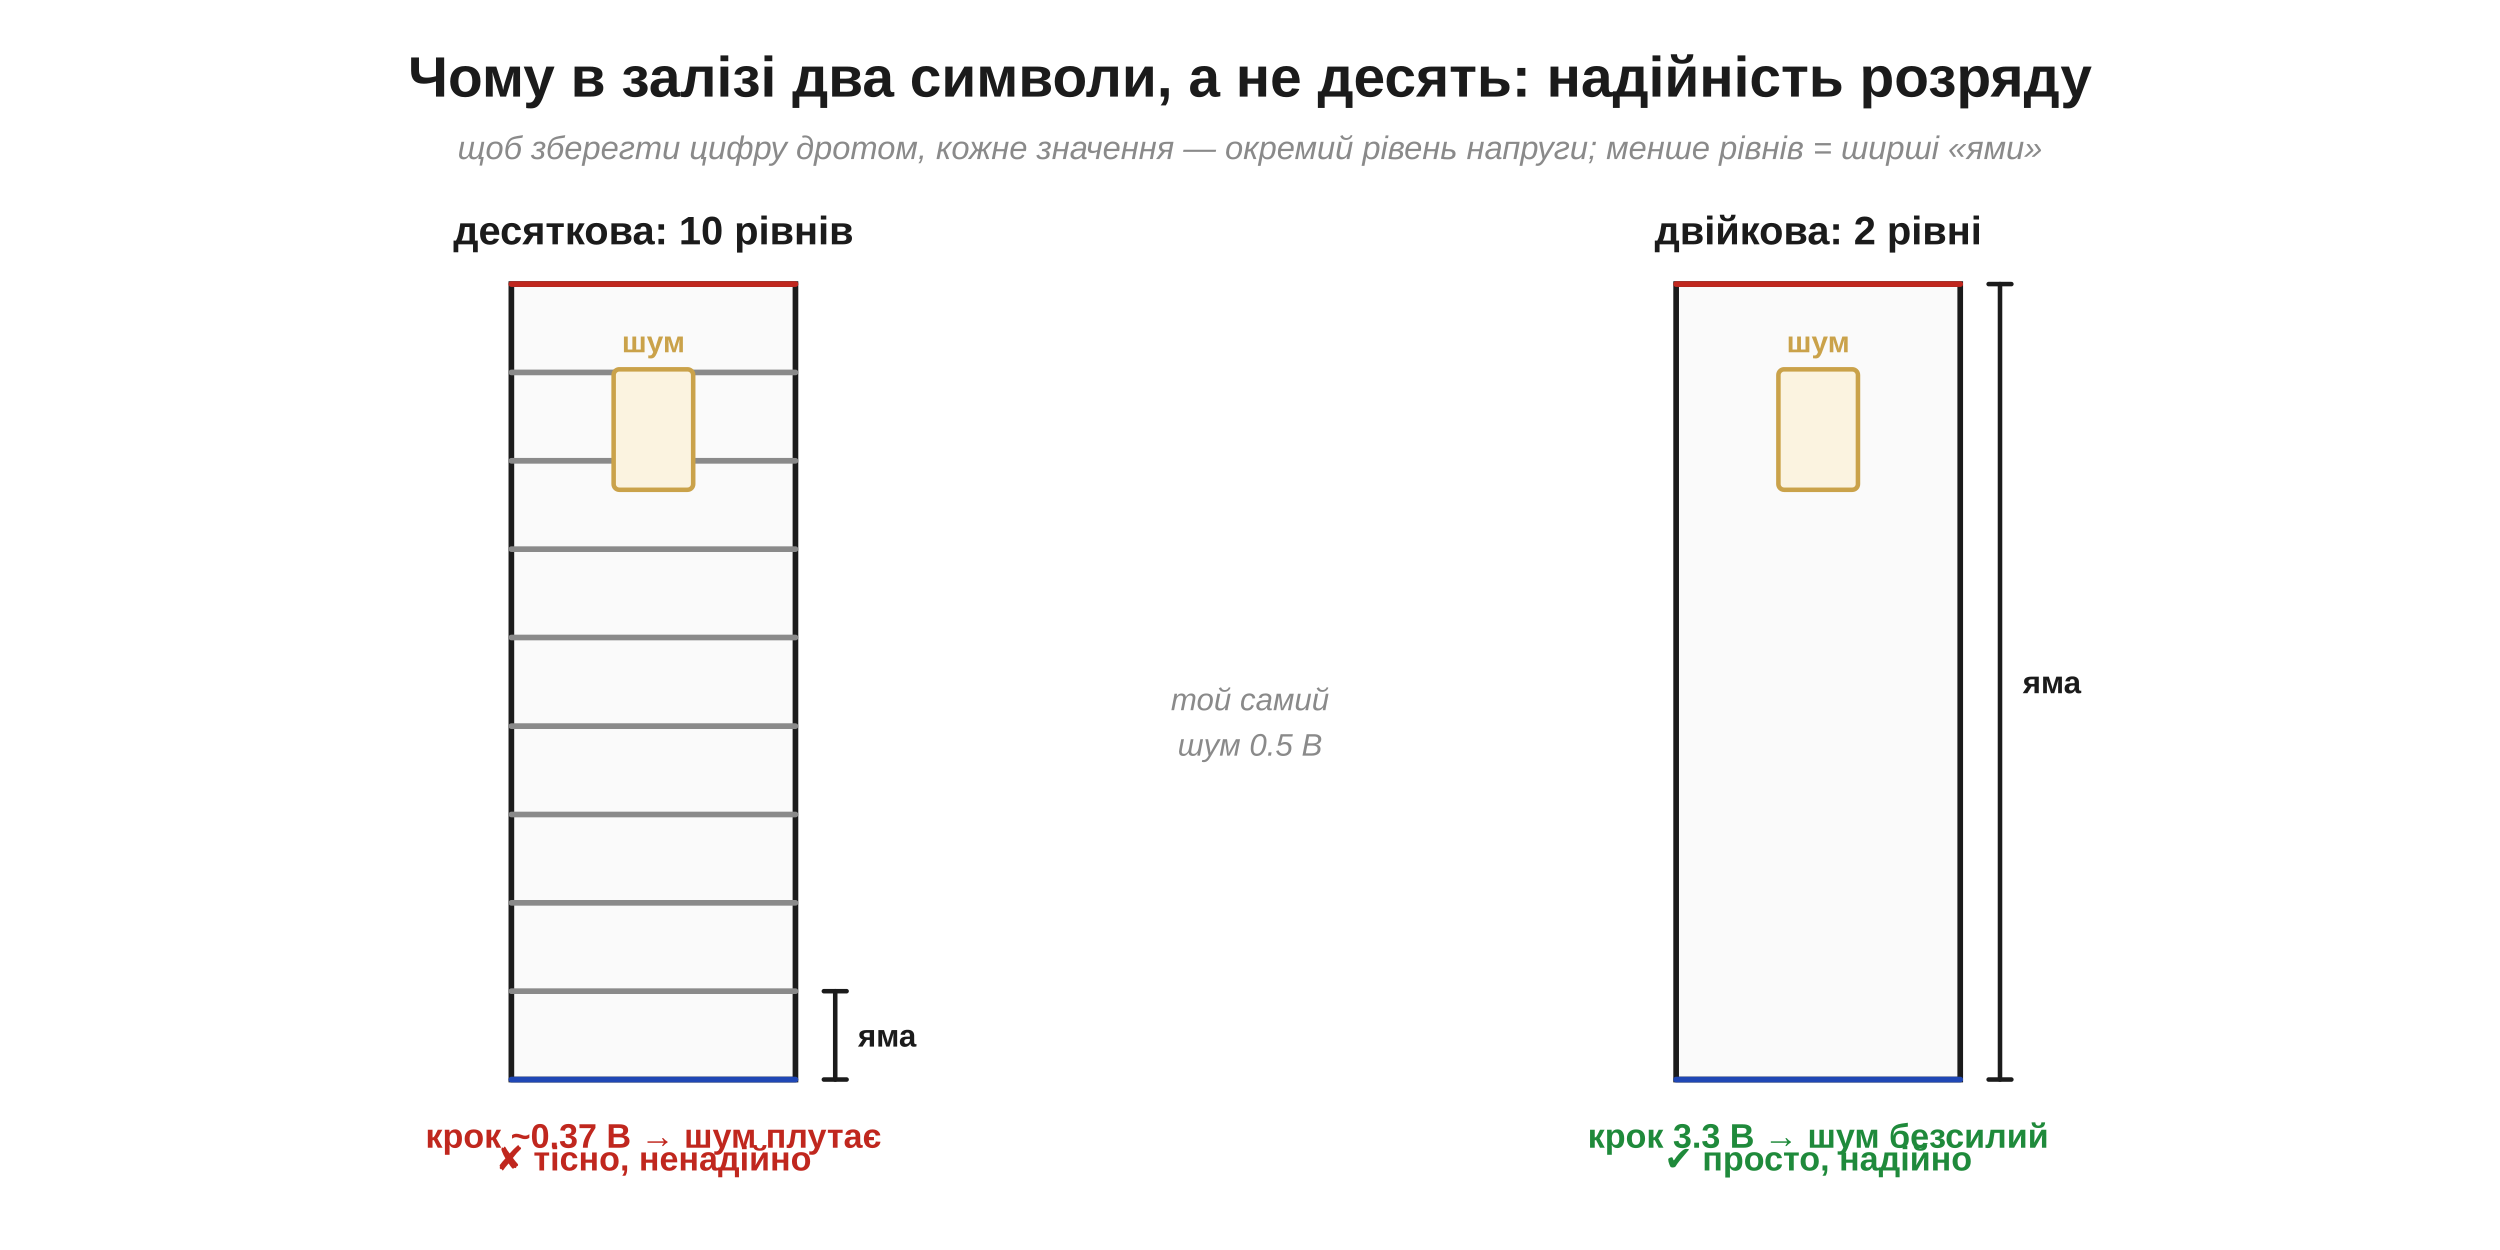
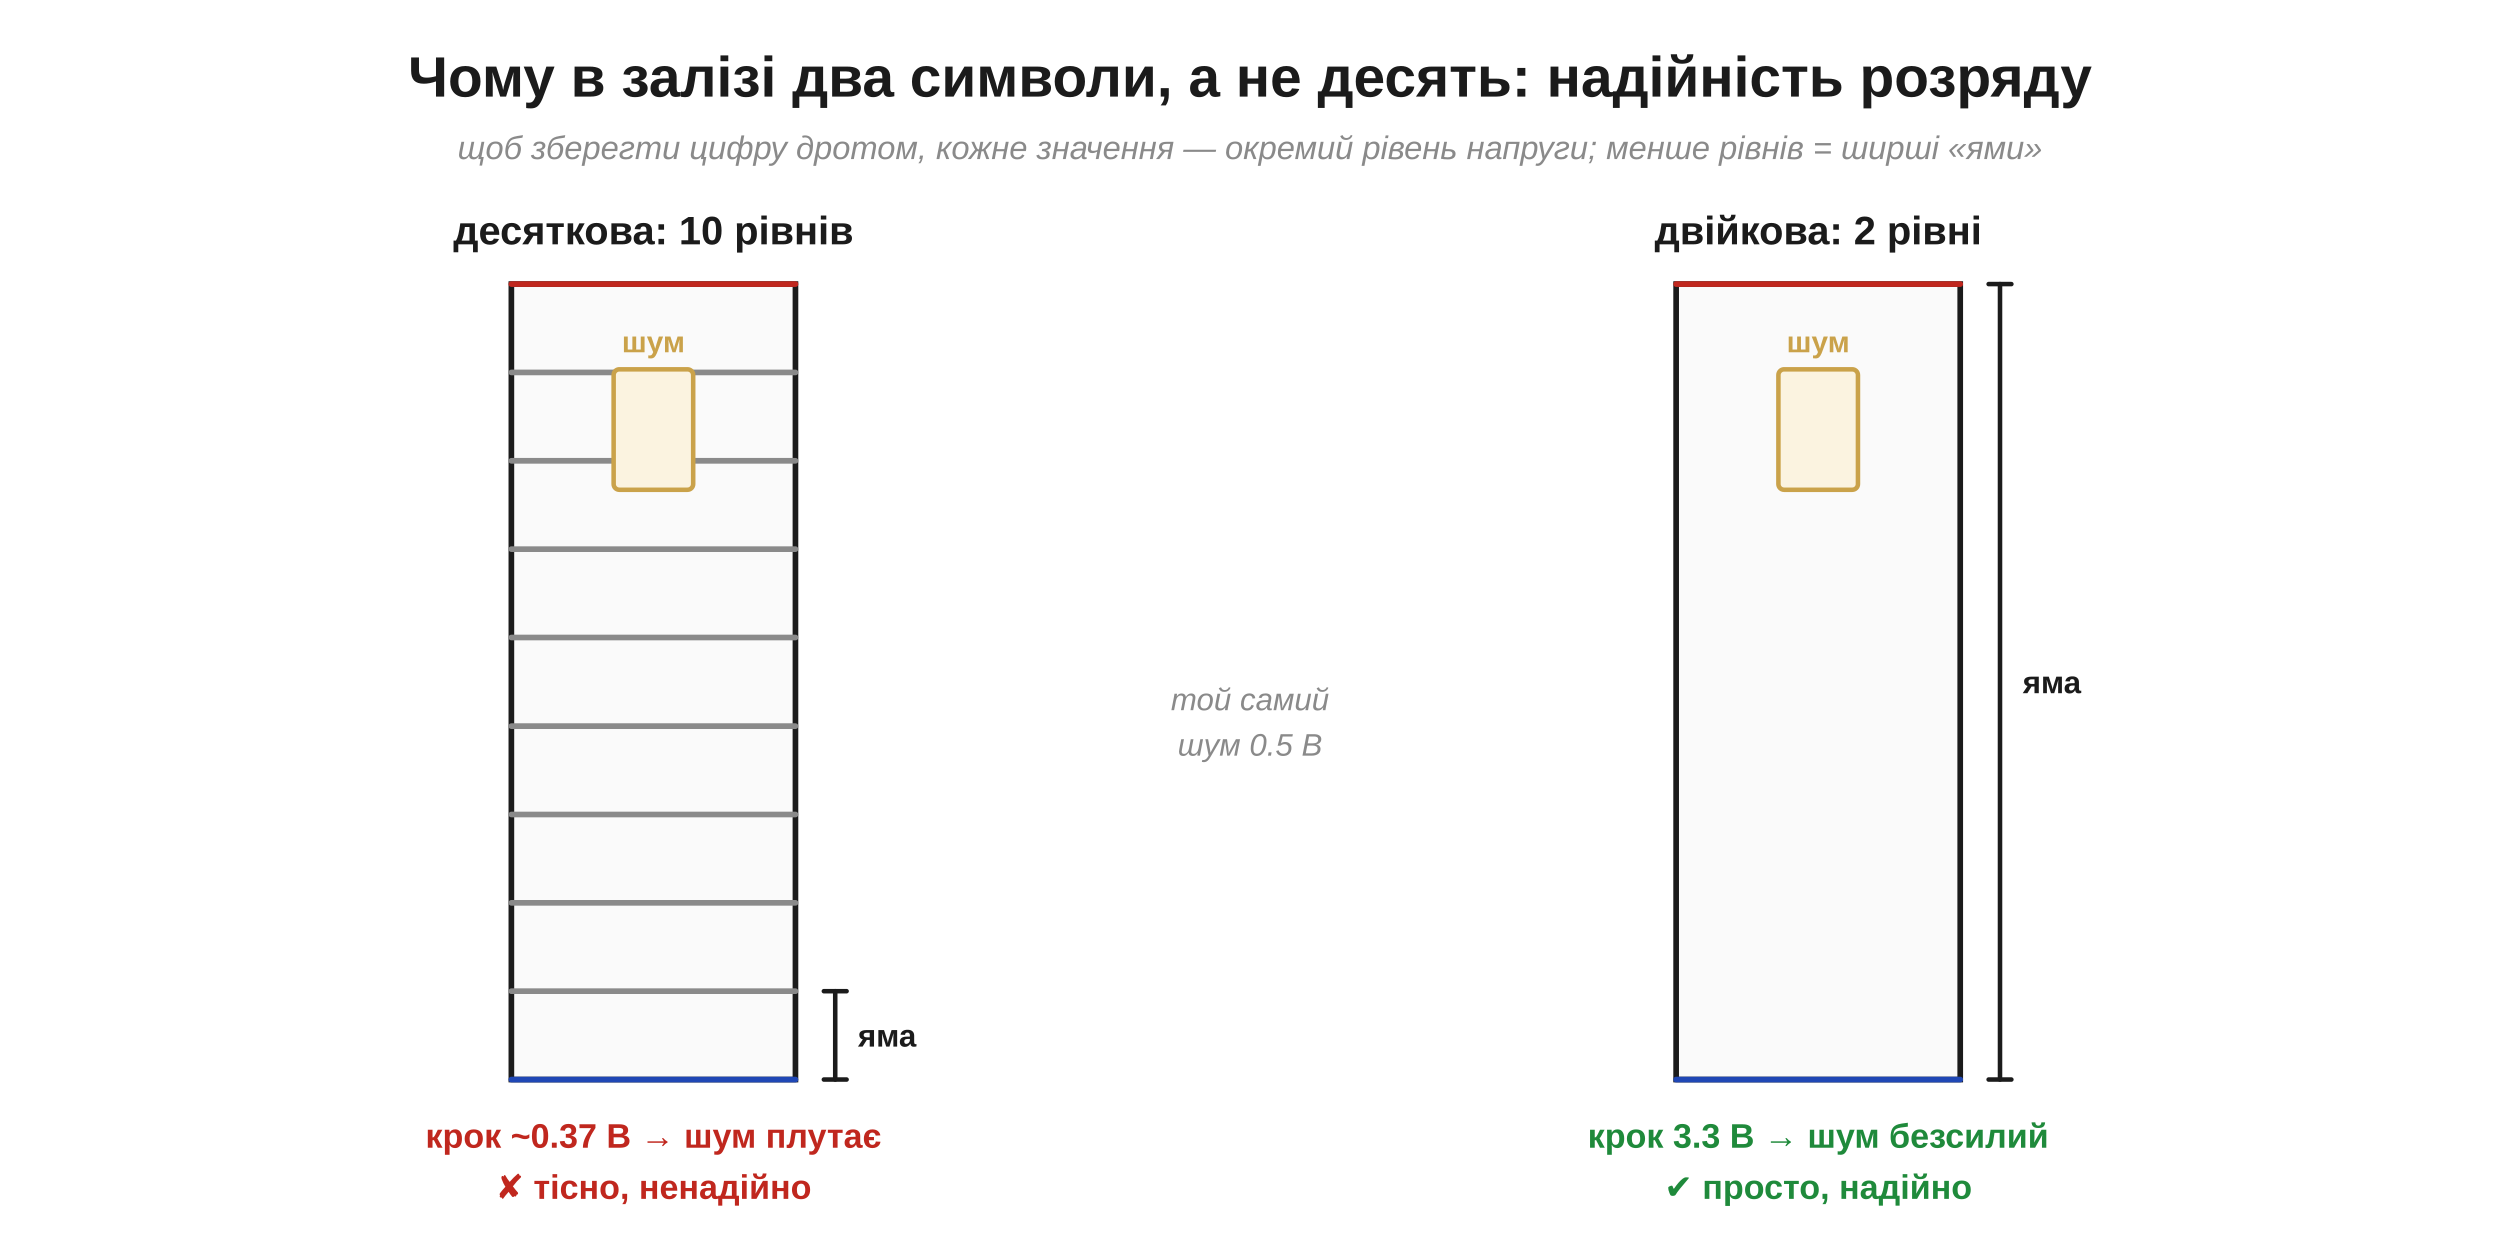
<svg xmlns="http://www.w3.org/2000/svg" width="880" height="440" viewBox="0 0 880 440">
  <rect width="880" height="440" fill="#ffffff" />
  <defs>
    <marker id="aInk" markerWidth="11" markerHeight="11" refX="8" refY="3.2" orient="auto" markerUnits="strokeWidth">
      <path d="M0,0 L8.5,3.2 L0,6.4 Z" fill="#1b1b1b" />
    </marker>
    <marker id="aRed" markerWidth="11" markerHeight="11" refX="8" refY="3.2" orient="auto" markerUnits="strokeWidth">
      <path d="M0,0 L8.5,3.2 L0,6.4 Z" fill="#c0271e" />
    </marker>
    <marker id="aBlue" markerWidth="11" markerHeight="11" refX="8" refY="3.2" orient="auto" markerUnits="strokeWidth">
      <path d="M0,0 L8.5,3.2 L0,6.4 Z" fill="#1f47b5" />
    </marker>
    <marker id="aGreen" markerWidth="11" markerHeight="11" refX="8" refY="3.2" orient="auto" markerUnits="strokeWidth">
      <path d="M0,0 L8.5,3.2 L0,6.4 Z" fill="#1f8a3b" />
    </marker>
  </defs>
  <text x="440.0" y="34.0" font-family="Segoe UI, Arial, Helvetica, sans-serif" font-size="20" fill="#1b1b1b" text-anchor="middle" font-weight="bold" font-style="normal">Чому в залізі два символи, а не десять: надійність розряду</text>
  <text x="440.0" y="56.0" font-family="Segoe UI, Arial, Helvetica, sans-serif" font-size="11.5" fill="#8a8a8a" text-anchor="middle" font-weight="normal" font-style="italic">щоб зберегти цифру дротом, кожне значення — окремий рівень напруги; менше рівнів = ширші «ями»</text>
  <text x="230.0" y="86.0" font-family="Segoe UI, Arial, Helvetica, sans-serif" font-size="14" fill="#1b1b1b" text-anchor="middle" font-weight="bold" font-style="normal">десяткова: 10 рівнів</text>
  <rect x="180.0" y="100.0" width="100.0" height="280.0" rx="0" fill="#fafafa" stroke="#1b1b1b" stroke-width="2" />
  <line x1="180.0" y1="380.0" x2="280.0" y2="380.0" stroke="#1f47b5" stroke-width="2" stroke-linecap="round" />
  <line x1="180.0" y1="348.9" x2="280.0" y2="348.9" stroke="#8a8a8a" stroke-width="2" stroke-linecap="round" />
  <line x1="180.0" y1="317.8" x2="280.0" y2="317.8" stroke="#8a8a8a" stroke-width="2" stroke-linecap="round" />
  <line x1="180.0" y1="286.7" x2="280.0" y2="286.7" stroke="#8a8a8a" stroke-width="2" stroke-linecap="round" />
  <line x1="180.0" y1="255.6" x2="280.0" y2="255.6" stroke="#8a8a8a" stroke-width="2" stroke-linecap="round" />
  <line x1="180.0" y1="224.4" x2="280.0" y2="224.4" stroke="#8a8a8a" stroke-width="2" stroke-linecap="round" />
  <line x1="180.0" y1="193.3" x2="280.0" y2="193.3" stroke="#8a8a8a" stroke-width="2" stroke-linecap="round" />
  <line x1="180.0" y1="162.2" x2="280.0" y2="162.2" stroke="#8a8a8a" stroke-width="2" stroke-linecap="round" />
  <line x1="180.0" y1="131.1" x2="280.0" y2="131.1" stroke="#8a8a8a" stroke-width="2" stroke-linecap="round" />
  <line x1="180.0" y1="100.0" x2="280.0" y2="100.0" stroke="#c0271e" stroke-width="2" stroke-linecap="round" />
  <line x1="294.0" y1="380.0" x2="294.0" y2="348.9" stroke="#1b1b1b" stroke-width="1.6" stroke-linecap="round" />
  <line x1="290.0" y1="380.0" x2="298.0" y2="380.0" stroke="#1b1b1b" stroke-width="1.6" stroke-linecap="round" />
  <line x1="290.0" y1="348.9" x2="298.0" y2="348.9" stroke="#1b1b1b" stroke-width="1.6" stroke-linecap="round" />
  <text x="302.0" y="368.4" font-family="Segoe UI, Arial, Helvetica, sans-serif" font-size="11" fill="#1b1b1b" text-anchor="start" font-weight="bold" font-style="normal">яма</text>
  <rect x="216.0" y="130.0" width="28.0" height="42.4" rx="2" fill="#fbf3e0" stroke="#caa24a" stroke-width="1.6" />
  <text x="230.0" y="124.0" font-family="Segoe UI, Arial, Helvetica, sans-serif" font-size="10.5" fill="#caa24a" text-anchor="middle" font-weight="bold" font-style="normal">шум</text>
  <text x="230.0" y="404.0" font-family="Segoe UI, Arial, Helvetica, sans-serif" font-size="12" fill="#c0271e" text-anchor="middle" font-weight="bold" font-style="normal">крок ~0.37 В → шум плутає</text>
-   <text x="230.0" y="412.0" font-family="Segoe UI, Arial, Helvetica, sans-serif" font-size="12" fill="#c0271e" text-anchor="middle" font-weight="bold" font-style="normal">✘ тісно, ненадійно</text>
+   <text x="230.0" y="422.0" font-family="Segoe UI, Arial, Helvetica, sans-serif" font-size="12" fill="#c0271e" text-anchor="middle" font-weight="bold" font-style="normal">✘ тісно, ненадійно</text>
  <text x="640.0" y="86.0" font-family="Segoe UI, Arial, Helvetica, sans-serif" font-size="14" fill="#1b1b1b" text-anchor="middle" font-weight="bold" font-style="normal">двійкова: 2 рівні</text>
  <rect x="590.0" y="100.0" width="100.0" height="280.0" rx="0" fill="#fafafa" stroke="#1b1b1b" stroke-width="2" />
  <line x1="590.0" y1="380.0" x2="690.0" y2="380.0" stroke="#1f47b5" stroke-width="2" stroke-linecap="round" />
  <line x1="590.0" y1="100.0" x2="690.0" y2="100.0" stroke="#c0271e" stroke-width="2" stroke-linecap="round" />
  <line x1="704.0" y1="380.0" x2="704.0" y2="100.0" stroke="#1b1b1b" stroke-width="1.6" stroke-linecap="round" />
  <line x1="700.0" y1="380.0" x2="708.0" y2="380.0" stroke="#1b1b1b" stroke-width="1.6" stroke-linecap="round" />
  <line x1="700.0" y1="100.0" x2="708.0" y2="100.0" stroke="#1b1b1b" stroke-width="1.6" stroke-linecap="round" />
  <text x="712.0" y="244.0" font-family="Segoe UI, Arial, Helvetica, sans-serif" font-size="11" fill="#1b1b1b" text-anchor="start" font-weight="bold" font-style="normal">яма</text>
  <rect x="626.0" y="130.0" width="28.0" height="42.4" rx="2" fill="#fbf3e0" stroke="#caa24a" stroke-width="1.6" />
  <text x="640.0" y="124.0" font-family="Segoe UI, Arial, Helvetica, sans-serif" font-size="10.5" fill="#caa24a" text-anchor="middle" font-weight="bold" font-style="normal">шум</text>
  <text x="640.0" y="404.0" font-family="Segoe UI, Arial, Helvetica, sans-serif" font-size="12" fill="#1f8a3b" text-anchor="middle" font-weight="bold" font-style="normal">крок 3.3 В → шум безсилий</text>
-   <text x="640.0" y="412.0" font-family="Segoe UI, Arial, Helvetica, sans-serif" font-size="12" fill="#1f8a3b" text-anchor="middle" font-weight="bold" font-style="normal">✔ просто, надійно</text>
+   <text x="640.0" y="422.0" font-family="Segoe UI, Arial, Helvetica, sans-serif" font-size="12" fill="#1f8a3b" text-anchor="middle" font-weight="bold" font-style="normal">✔ просто, надійно</text>
  <text x="440.0" y="250.0" font-family="Segoe UI, Arial, Helvetica, sans-serif" font-size="11" fill="#8a8a8a" text-anchor="middle" font-weight="normal" font-style="italic">той самий</text>
  <text x="440.0" y="266.0" font-family="Segoe UI, Arial, Helvetica, sans-serif" font-size="11" fill="#8a8a8a" text-anchor="middle" font-weight="normal" font-style="italic">шум 0.5 В</text>
</svg>
